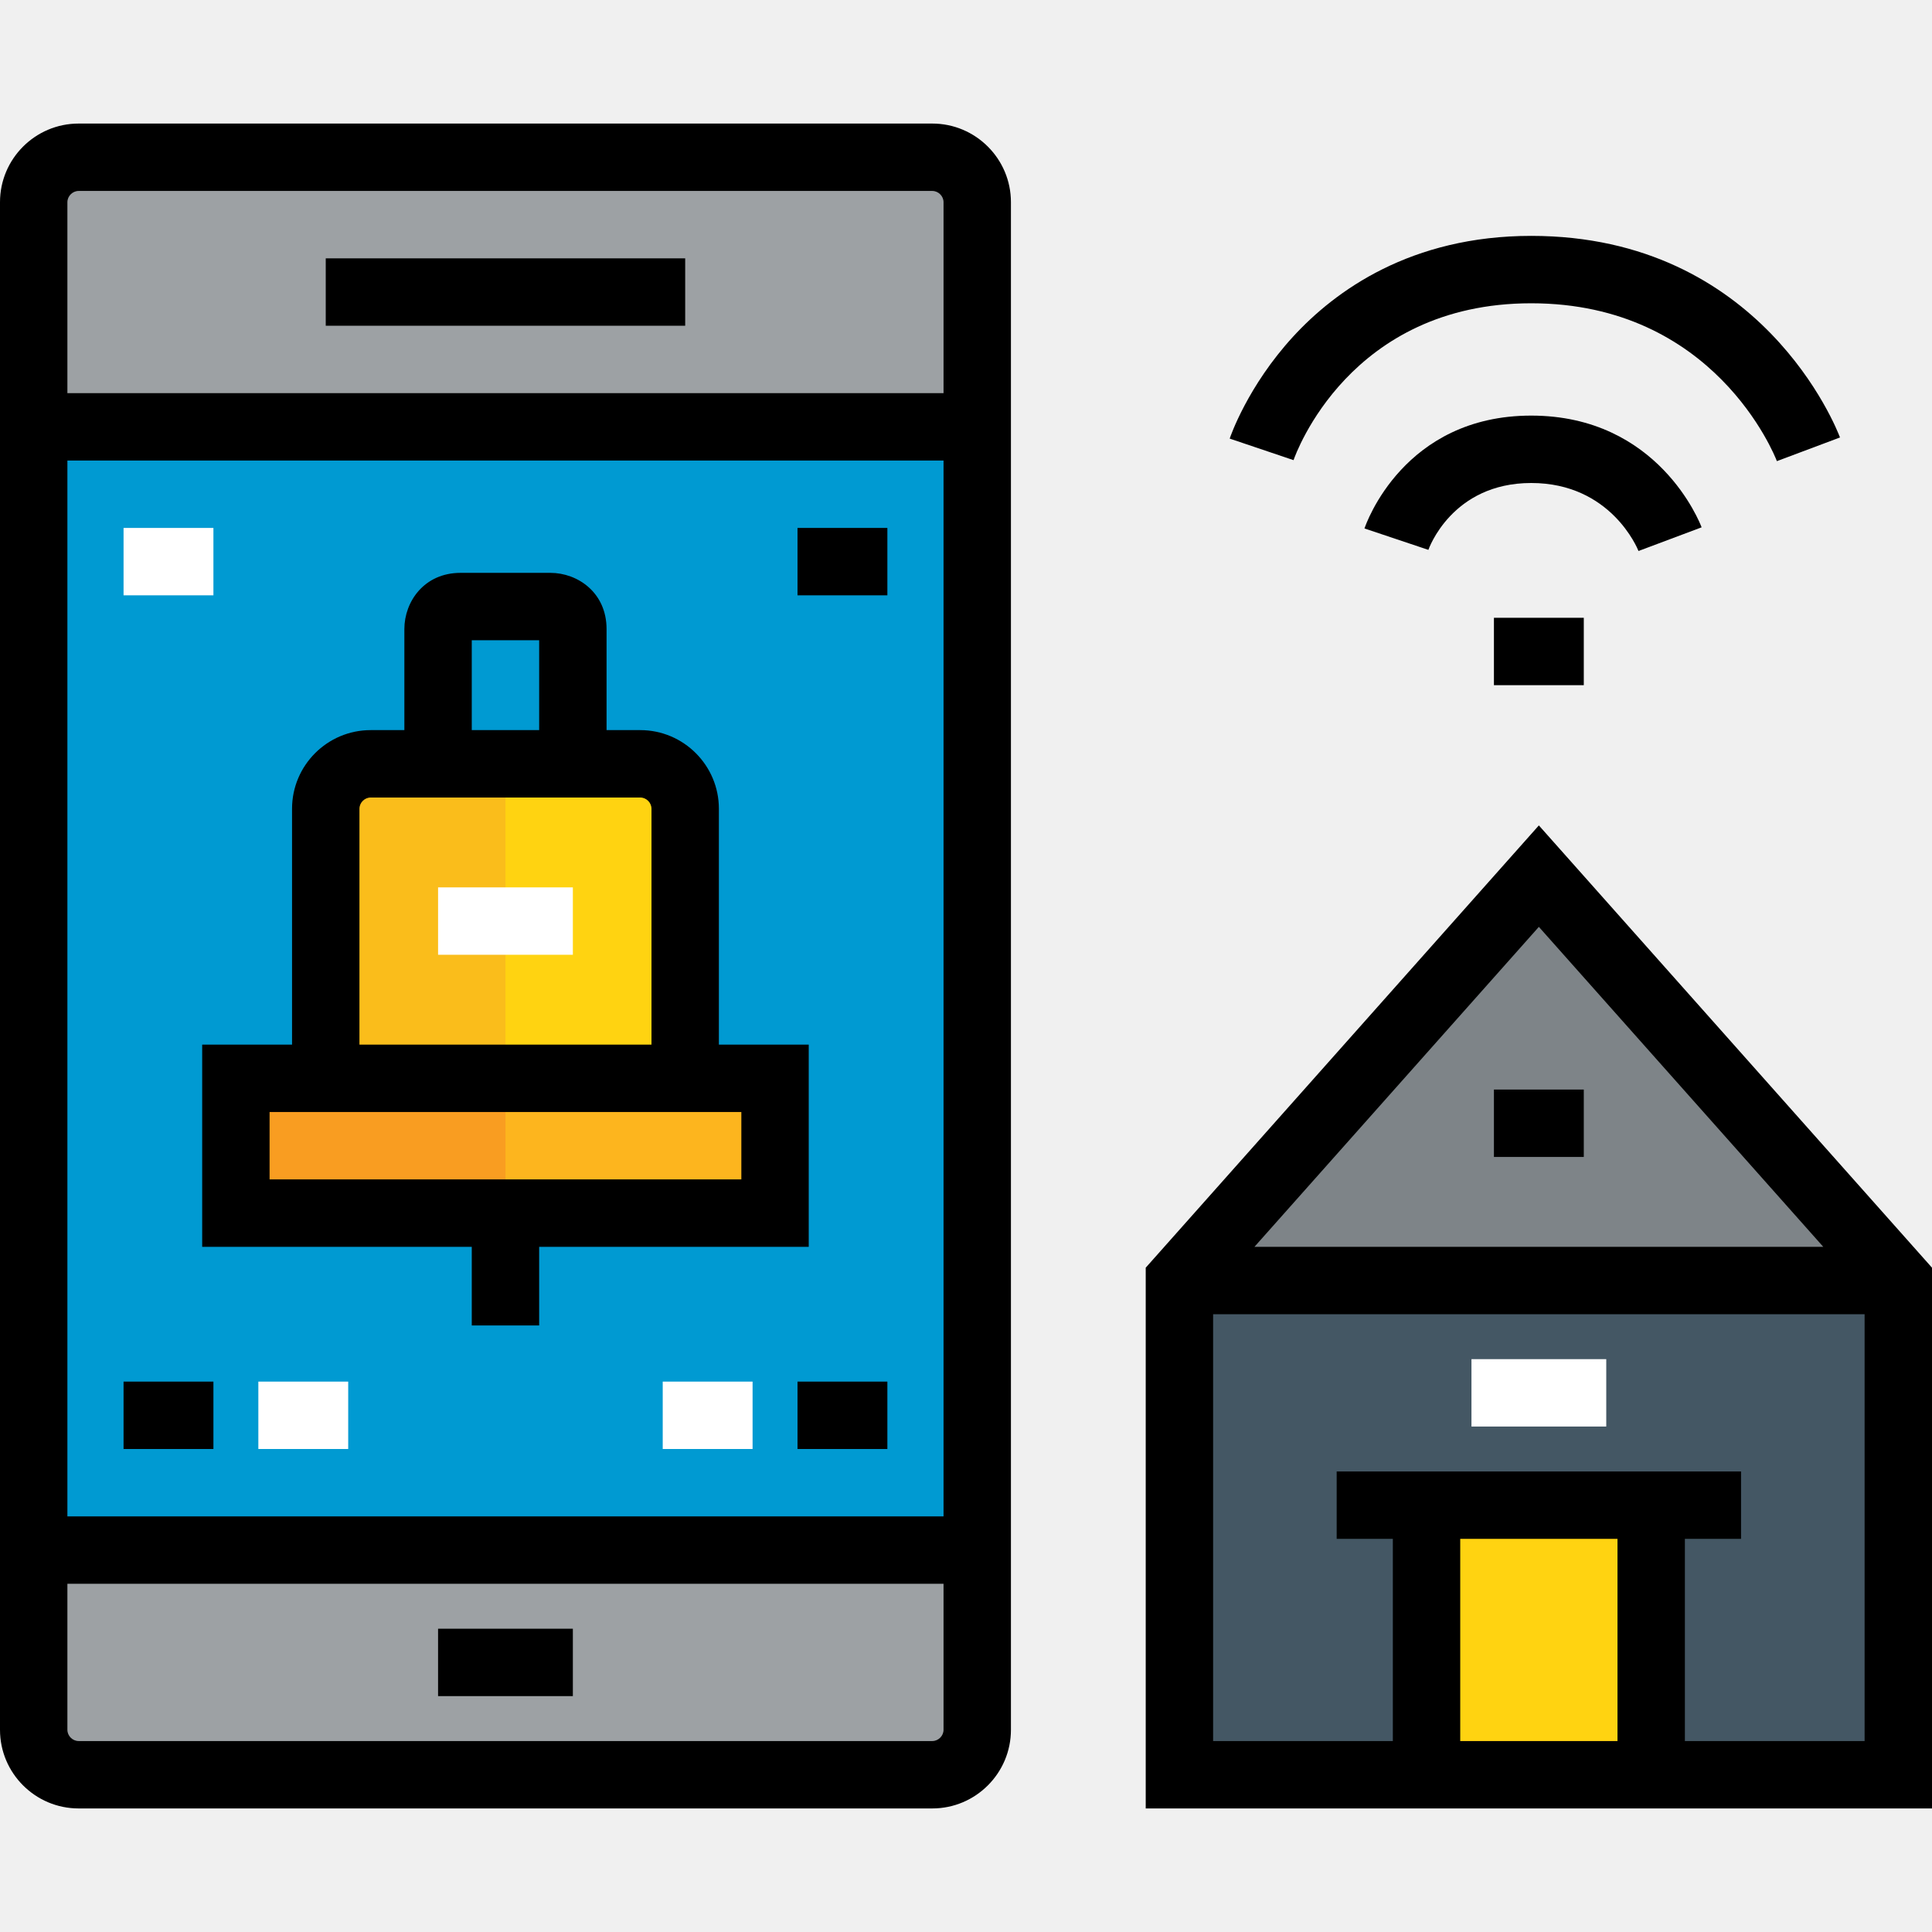
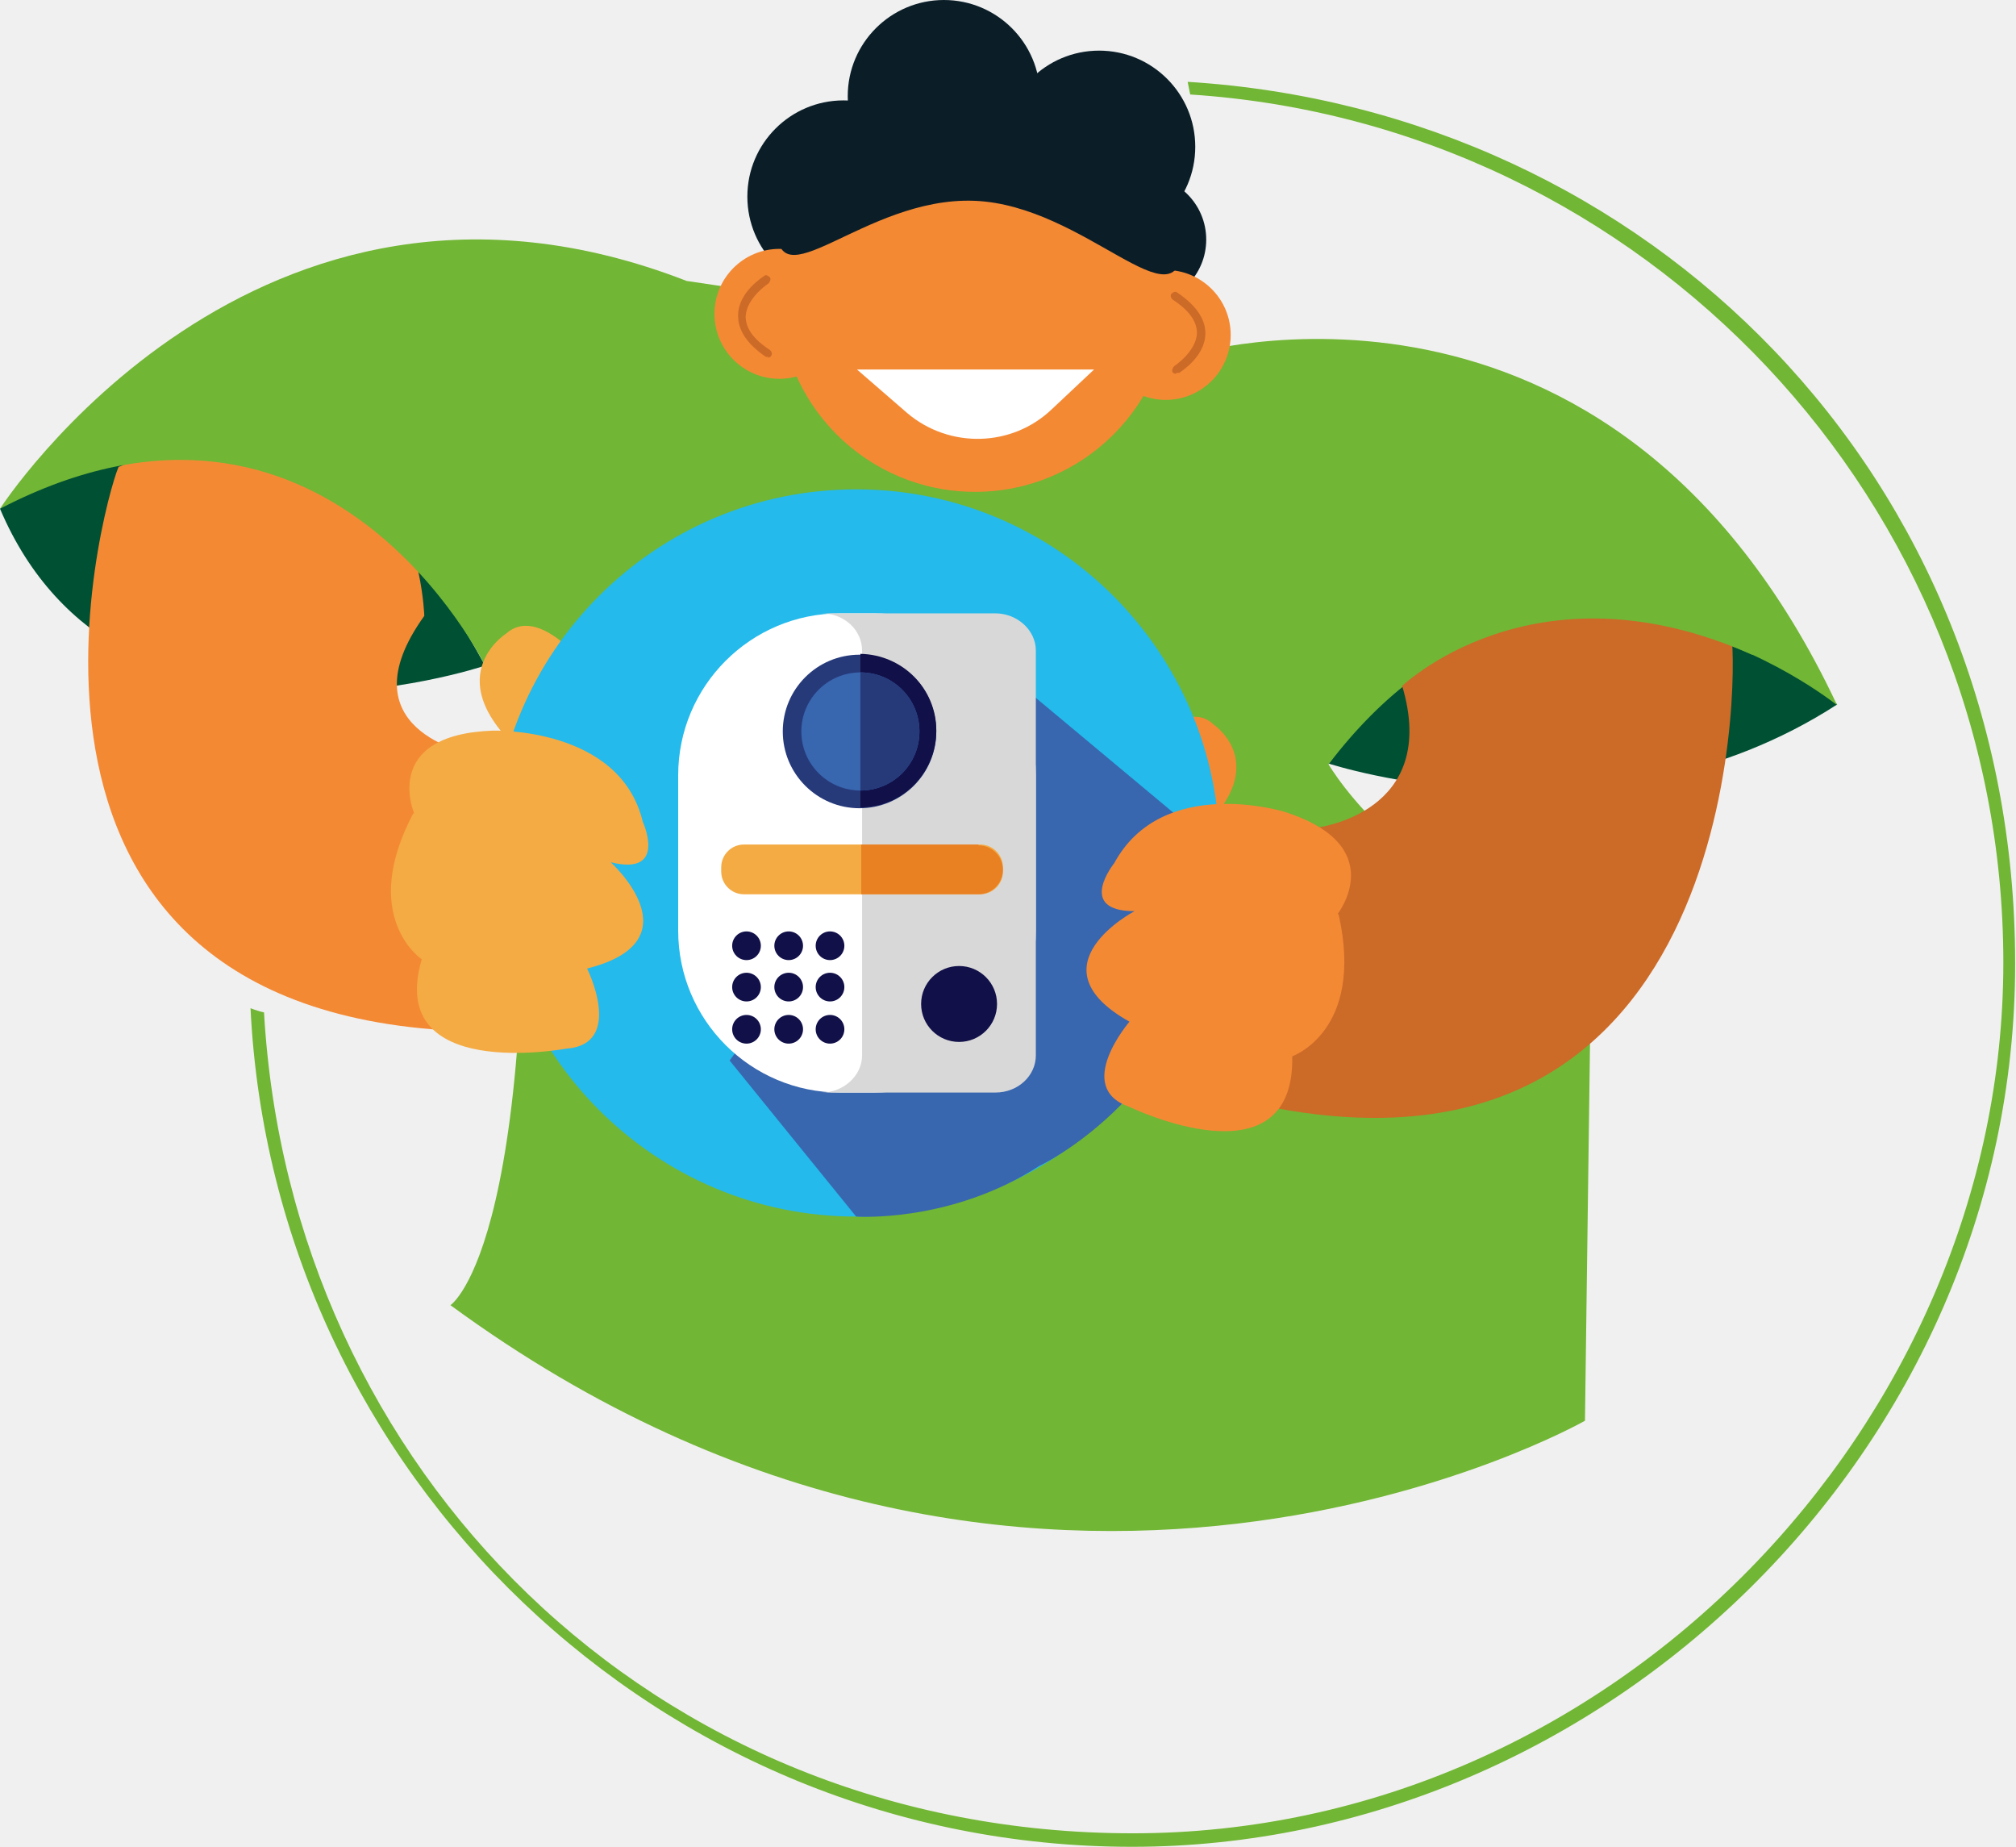
- <svg xmlns="http://www.w3.org/2000/svg" version="1.1" id="Layer_1" viewBox="0 0 512 512" xml:space="preserve">
-   <polygon style="fill:#FDB51E;" points="86.326,285.767 181.581,285.767 205.395,285.767 205.395,321.488 133.953,321.488   62.512,321.488 62.512,285.767 " />
-   <g>
-     <rect x="378.047" y="398.884" style="fill:#FFD311;" width="59.535" height="71.442" />
-     <path style="fill:#FFD311;" d="M181.581,214.326v71.442H86.326v-71.442c0-6.549,5.358-11.907,11.907-11.907h17.86h35.721h17.86   C176.223,202.419,181.581,207.777,181.581,214.326z" />
+ <svg xmlns="http://www.w3.org/2000/svg" id="_Слой_2" data-name="Слой 2" viewBox="0 0 23.9 21.89">
+   <defs>
+     <style>
+       .cls-1 {
+         fill: #24baeb;
+       }
+ 
+       .cls-1, .cls-2, .cls-3, .cls-4, .cls-5, .cls-6, .cls-7, .cls-8, .cls-9, .cls-10, .cls-11, .cls-12, .cls-13 {
+         stroke-width: 0px;
+       }
+ 
+       .cls-2 {
+         fill: #cc6a28;
+       }
+ 
+       .cls-3 {
+         fill: #e98123;
+       }
+ 
+       .cls-4 {
+         fill: #f48934;
+       }
+ 
+       .cls-5 {
+         fill: #fff;
+       }
+ 
+       .cls-6 {
+         fill: #71b634;
+       }
+ 
+       .cls-7 {
+         fill: #0b1e28;
+       }
+ 
+       .cls-8 {
+         fill: #111049;
+       }
+ 
+       .cls-9 {
+         fill: #263a7a;
+       }
+ 
+       .cls-10 {
+         fill: #3866af;
+       }
+ 
+       .cls-11 {
+         fill: #f4ab44;
+       }
+ 
+       .cls-12 {
+         fill: #005034;
+       }
+ 
+       .cls-13 {
+         fill: #d8d8d8;
+       }
+     </style>
+   </defs>
+   <g id="_Слой_1-2" data-name="Слой 1">
+     <path class="cls-12" d="M15.75,9.05s3.28,1.08,6.03-.7c0,0-3.11-3.22-6.03.7Z" />
+     <path class="cls-12" d="M0,6.03s3.29-2.71,5.75,1.86c0,0-4.34,1.46-5.75-1.86Z" />
+     <path class="cls-4" d="M1.41,5.53c-.06.03-2.03,6.3,3.85,6.68l.31-3.28s-1.51-.28-.54-1.63c0,0-.09-3.47-3.61-1.77Z" />
+     <path class="cls-6" d="M0,6.03S3.02,1.34,8.14,3.33l5.93.88s5.03-1.55,7.71,4.15c0,0-3.4-2.76-6.03.7,0,0,1.06,1.8,3.12,1.8l-.08,5.98s-6.52,3.71-13.45-1.37c0,0,1.16-.75.8-7.71l-.39.13s-1.88-3.87-5.75-1.86Z" />
+     <circle class="cls-7" cx="13.03" cy="1.74" r="1.14" />
+     <circle class="cls-7" cx="11.19" cy="1.14" r="1.14" />
+     <circle class="cls-7" cx="10" cy="2.33" r="1.14" />
+     <circle class="cls-7" cx="13.54" cy="2.84" r=".76" />
+     <circle class="cls-4" cx="11.56" cy="3.51" r="2.32" />
+     <circle class="cls-4" cx="9.24" cy="3.72" r=".77" />
+     <circle class="cls-4" cx="13.82" cy="3.97" r=".77" />
+     <path class="cls-7" d="M14.02,2.9c-.04,1.01-1.15-.47-2.47-.52s-2.38,1.27-2.34.26,1.12-1.78,2.44-1.73,2.41.98,2.37,1.99Z" />
+     <path class="cls-5" d="M10.15,4.38h2.82s-.5.47-.5.47c-.47.45-1.21.47-1.71.05l-.6-.52Z" />
+     <path class="cls-2" d="M9.11,4.23s-.02,0-.03,0c-.22-.15-.33-.31-.33-.49,0-.28.3-.46.31-.47.02-.02.05,0,.07.02.01.02,0,.05-.02.07,0,0-.26.17-.27.39,0,.14.09.27.29.4.02.02.03.05.01.07,0,.01-.03.02-.04.02Z" />
+     <path class="cls-2" d="M13.94,4.43s-.03,0-.04-.02c-.01-.02,0-.05.02-.07,0,0,.26-.17.27-.39,0-.14-.09-.27-.29-.4-.02-.02-.03-.05-.01-.07.02-.02.05-.03.07-.01.22.15.33.31.33.48,0,.28-.3.46-.31.47,0,0-.02,0-.03,0Z" />
+     <path class="cls-11" d="M6.46,9.15c.1.08.64-1.06.64-1.06,0,0-.66-.97-1.1-.58,0,0-.95.6.46,1.63Z" />
+     <path class="cls-2" d="M20.52,7.53c.07.02.31,6.73-5.47,5.59l.56-3.31s1.47-.17,1.01-1.69c0,0,1.16-1.35,3.89-.59Z" />
+     <path class="cls-4" d="M13.91,10.09c-.1.07-.55-.99-.55-.99,0,0,.64-.89,1.03-.51,0,0,.85.57-.48,1.51Z" />
+     <path class="cls-6" d="M16.59,8.16s1.57-1.56,4.18-.4l.16-.19s-.21-.32-.28-.35-1.84-.59-2-.59-1.44.26-1.46.26-.73.24-.73.24" />
+     <path class="cls-6" d="M14.08.97c.01.05.02.1.03.15,5.38.35,9.64,4.83,9.64,10.29s-4.63,10.32-10.32,10.32S3.44,17.42,3.13,12c-.05-.01-.11-.03-.16-.05.27,5.53,4.86,9.94,10.45,9.94s10.47-4.7,10.47-10.47S19.55,1.31,14.08.97Z" />
+     <circle class="cls-1" cx="10.15" cy="10.11" r="4.31" />
+     <path class="cls-10" d="M8.65,12.57l1.5,1.85s1.12.08,2.17-.6c0,0,2.17-1.01,2.15-3.72l-2.48-2.07" />
+     <rect class="cls-5" x="8.04" y="7.27" width="4.24" height="5.68" rx="1.92" ry="1.92" />
+     <path class="cls-13" d="M10.22,7.71v4.8c0,.24-.22.44-.48.44h2.06c.27,0,.48-.2.48-.44v-4.8c0-.24-.22-.44-.48-.44h-2.06c.27,0,.48.2.48.44Z" />
+     <circle class="cls-9" cx="10.19" cy="8.67" r=".91" />
+     <path class="cls-8" d="M10.2,7.76v1.81c.5,0,.9-.41.9-.91s-.4-.9-.9-.91Z" />
+     <circle class="cls-10" cx="10.2" cy="8.67" r=".7" />
+     <path class="cls-9" d="M10.2,7.97s0,0,0,0v1.4s0,0,0,0c.39,0,.7-.31.7-.7s-.31-.7-.7-.7Z" />
+     <rect class="cls-11" x="8.55" y="10.01" width="3.34" height=".59" rx=".27" ry=".27" />
+     <path class="cls-3" d="M11.6,10.01h-1.39v.59h1.39c.16,0,.29-.13.29-.29s-.13-.29-.29-.29Z" />
+     <g>
+       <circle class="cls-8" cx="8.85" cy="11.21" r=".17" />
+       <circle class="cls-8" cx="9.35" cy="11.21" r=".17" />
+       <circle class="cls-8" cx="9.84" cy="11.21" r=".17" />
+       <circle class="cls-8" cx="8.85" cy="11.7" r=".17" />
+       <circle class="cls-8" cx="9.35" cy="11.7" r=".17" />
+       <circle class="cls-8" cx="9.84" cy="11.7" r=".17" />
+       <circle class="cls-8" cx="8.85" cy="12.2" r=".17" />
+       <circle class="cls-8" cx="9.35" cy="12.2" r=".17" />
+       <circle class="cls-8" cx="9.84" cy="12.2" r=".17" />
+     </g>
+     <circle class="cls-8" cx="11.37" cy="11.9" r=".45" />
+     <path class="cls-11" d="M4.91,9.64s-.4-.93.93-.98c0,0,1.51-.05,1.78,1.08,0,0,.3.65-.38.48,0,0,1.03.93-.28,1.26,0,0,.45.9-.25.95,0,0-2.14.4-1.71-1.06,0,0-.75-.5-.1-1.73Z" />
+     <path class="cls-4" d="M15.86,10.83s.63-.81-.64-1.21c0,0-1.44-.44-2.01.61,0,0-.46.57.24.57,0,0-1.24.65-.06,1.31,0,0-.67.78,0,1.01,0,0,1.96.95,1.93-.6,0,0,.86-.3.55-1.68Z" />
  </g>
-   <polygon style="fill:#7E8488;" points="407.814,232.186 503.07,339.349 312.558,339.349 " />
-   <polygon style="fill:#445764;" points="312.558,339.349 503.07,339.349 503.07,470.326 437.581,470.326 437.581,398.884   378.047,398.884 378.047,470.326 312.558,470.326 " />
-   <g>
-     <path style="fill:#009AD2;" d="M151.814,166.698c0,5.953,0,35.721,0,35.721h-35.721v-35.721c0,0,0-5.953,5.953-5.953   c5.953,0,23.814,0,23.814,0S151.814,160.744,151.814,166.698z" />
-     <path style="fill:#009AD2;" d="M133.953,321.488h71.442v-35.721h-23.814v-71.442c0-6.549-5.358-11.907-11.907-11.907h-17.86   c0,0,0-29.767,0-35.721s-5.953-5.953-5.953-5.953s-17.86,0-23.814,0c-5.953,0-5.953,5.953-5.953,5.953v35.721h-17.86   c-6.549,0-11.907,5.358-11.907,11.907v71.442H62.512v35.721H133.953z M258.977,113.116v297.674H8.93V113.116H258.977z" />
-   </g>
-   <g>
-     <path style="fill:#9DA1A4;" d="M8.93,410.791h250.047v47.628c0,6.549-5.358,11.907-11.907,11.907H20.837   c-6.549,0-11.907-5.358-11.907-11.907V410.791z" />
-     <path style="fill:#9DA1A4;" d="M20.837,41.674H247.07c6.549,0,11.907,5.358,11.907,11.907v59.535H8.93V53.581   C8.93,47.033,14.288,41.674,20.837,41.674z" />
-   </g>
-   <polygon style="fill:#F99D21;" points="86.326,285.767 62.512,285.767 62.512,321.488 133.953,321.488 133.953,285.767 " />
-   <path style="fill:#FABD1B;" d="M133.953,202.419h-17.86h-17.86c-6.549,0-11.907,5.358-11.907,11.907v71.442h47.628V202.419z" />
-   <path d="M247.07,32.744H20.837C9.348,32.744,0,42.092,0,53.581v404.837c0,11.489,9.348,20.837,20.837,20.837H247.07  c11.489,0,20.837-9.348,20.837-20.837V53.581C267.907,42.092,258.559,32.744,247.07,32.744z M20.837,50.605H247.07  c1.613,0,2.977,1.363,2.977,2.977v50.605H17.86V53.581C17.86,51.968,19.224,50.605,20.837,50.605z M250.047,122.047V401.86H17.86  V122.047H250.047z M247.07,461.395H20.837c-1.613,0-2.977-1.363-2.977-2.977v-38.698h232.186v38.698  C250.047,460.032,248.683,461.395,247.07,461.395z" />
-   <rect x="86.326" y="68.465" width="95.256" height="17.86" />
-   <rect x="116.093" y="431.628" width="35.721" height="17.86" />
-   <rect x="32.744" y="139.907" style="fill:#FFFFFF;" width="23.814" height="17.86" />
-   <rect x="211.349" y="139.907" width="23.814" height="17.86" />
-   <rect x="211.349" y="366.14" width="23.814" height="17.86" />
-   <rect x="175.628" y="366.14" style="fill:#FFFFFF;" width="23.814" height="17.86" />
-   <rect x="32.744" y="366.14" width="23.814" height="17.86" />
-   <rect x="68.465" y="366.14" style="fill:#FFFFFF;" width="23.814" height="17.86" />
-   <path d="M407.814,218.744L303.628,335.953v143.303H512V335.953L407.814,218.744z M483.184,330.419h-150.74l75.37-84.791  L483.184,330.419z M428.651,461.395h-41.674v-53.581h41.674V461.395z M446.512,461.395v-53.581h14.884v-17.86H354.233v17.86h14.884  v53.581h-47.628V348.279H494.14v113.116H446.512z" />
-   <rect x="395.907" y="288.744" width="23.814" height="17.86" />
-   <rect x="389.953" y="360.186" style="fill:#FFFFFF;" width="35.721" height="17.86" />
-   <path d="M405.79,80.372c48.474,0,64.461,40.157,65.105,41.834l16.723-6.273c-0.819-2.181-20.737-53.422-81.828-53.422  c-31.907,0-51.93,14.523-63.108,26.707c-12.07,13.155-16.614,26.455-16.801,27.015l16.923,5.709  C343.389,120.245,357.68,80.372,405.79,80.372z" />
-   <path d="M434.221,146.02l16.723-6.273c-0.454-1.209-11.49-29.608-45.155-29.608c-33.781,0-43.78,28.686-44.188,29.907l16.935,5.675  c0.06-0.177,6.181-17.721,27.254-17.721C426.866,128,433.956,145.35,434.221,146.02z" />
-   <rect x="395.907" y="163.721" width="23.814" height="17.86" />
-   <path d="M53.581,276.837v53.581h71.442v20.837h17.86v-20.837h71.442v-53.581h-23.814v-62.512c0-11.489-9.348-20.837-20.837-20.837  h-8.93v-26.791c0-9.667-7.668-14.884-14.884-14.884h-23.814c-9.667,0-14.884,7.668-14.884,14.884v26.791h-8.93  c-11.489,0-20.837,9.348-20.837,20.837v62.512H53.581z M196.465,312.558H71.442v-17.86h125.023V312.558z M125.023,169.674h17.86  v23.814h-17.86V169.674z M95.256,214.326c0-1.613,1.363-2.977,2.977-2.977h71.442c1.613,0,2.977,1.363,2.977,2.977v62.512H95.256  V214.326z" />
-   <rect x="116.093" y="235.163" style="fill:#FFFFFF;" width="35.721" height="17.86" />
</svg>
